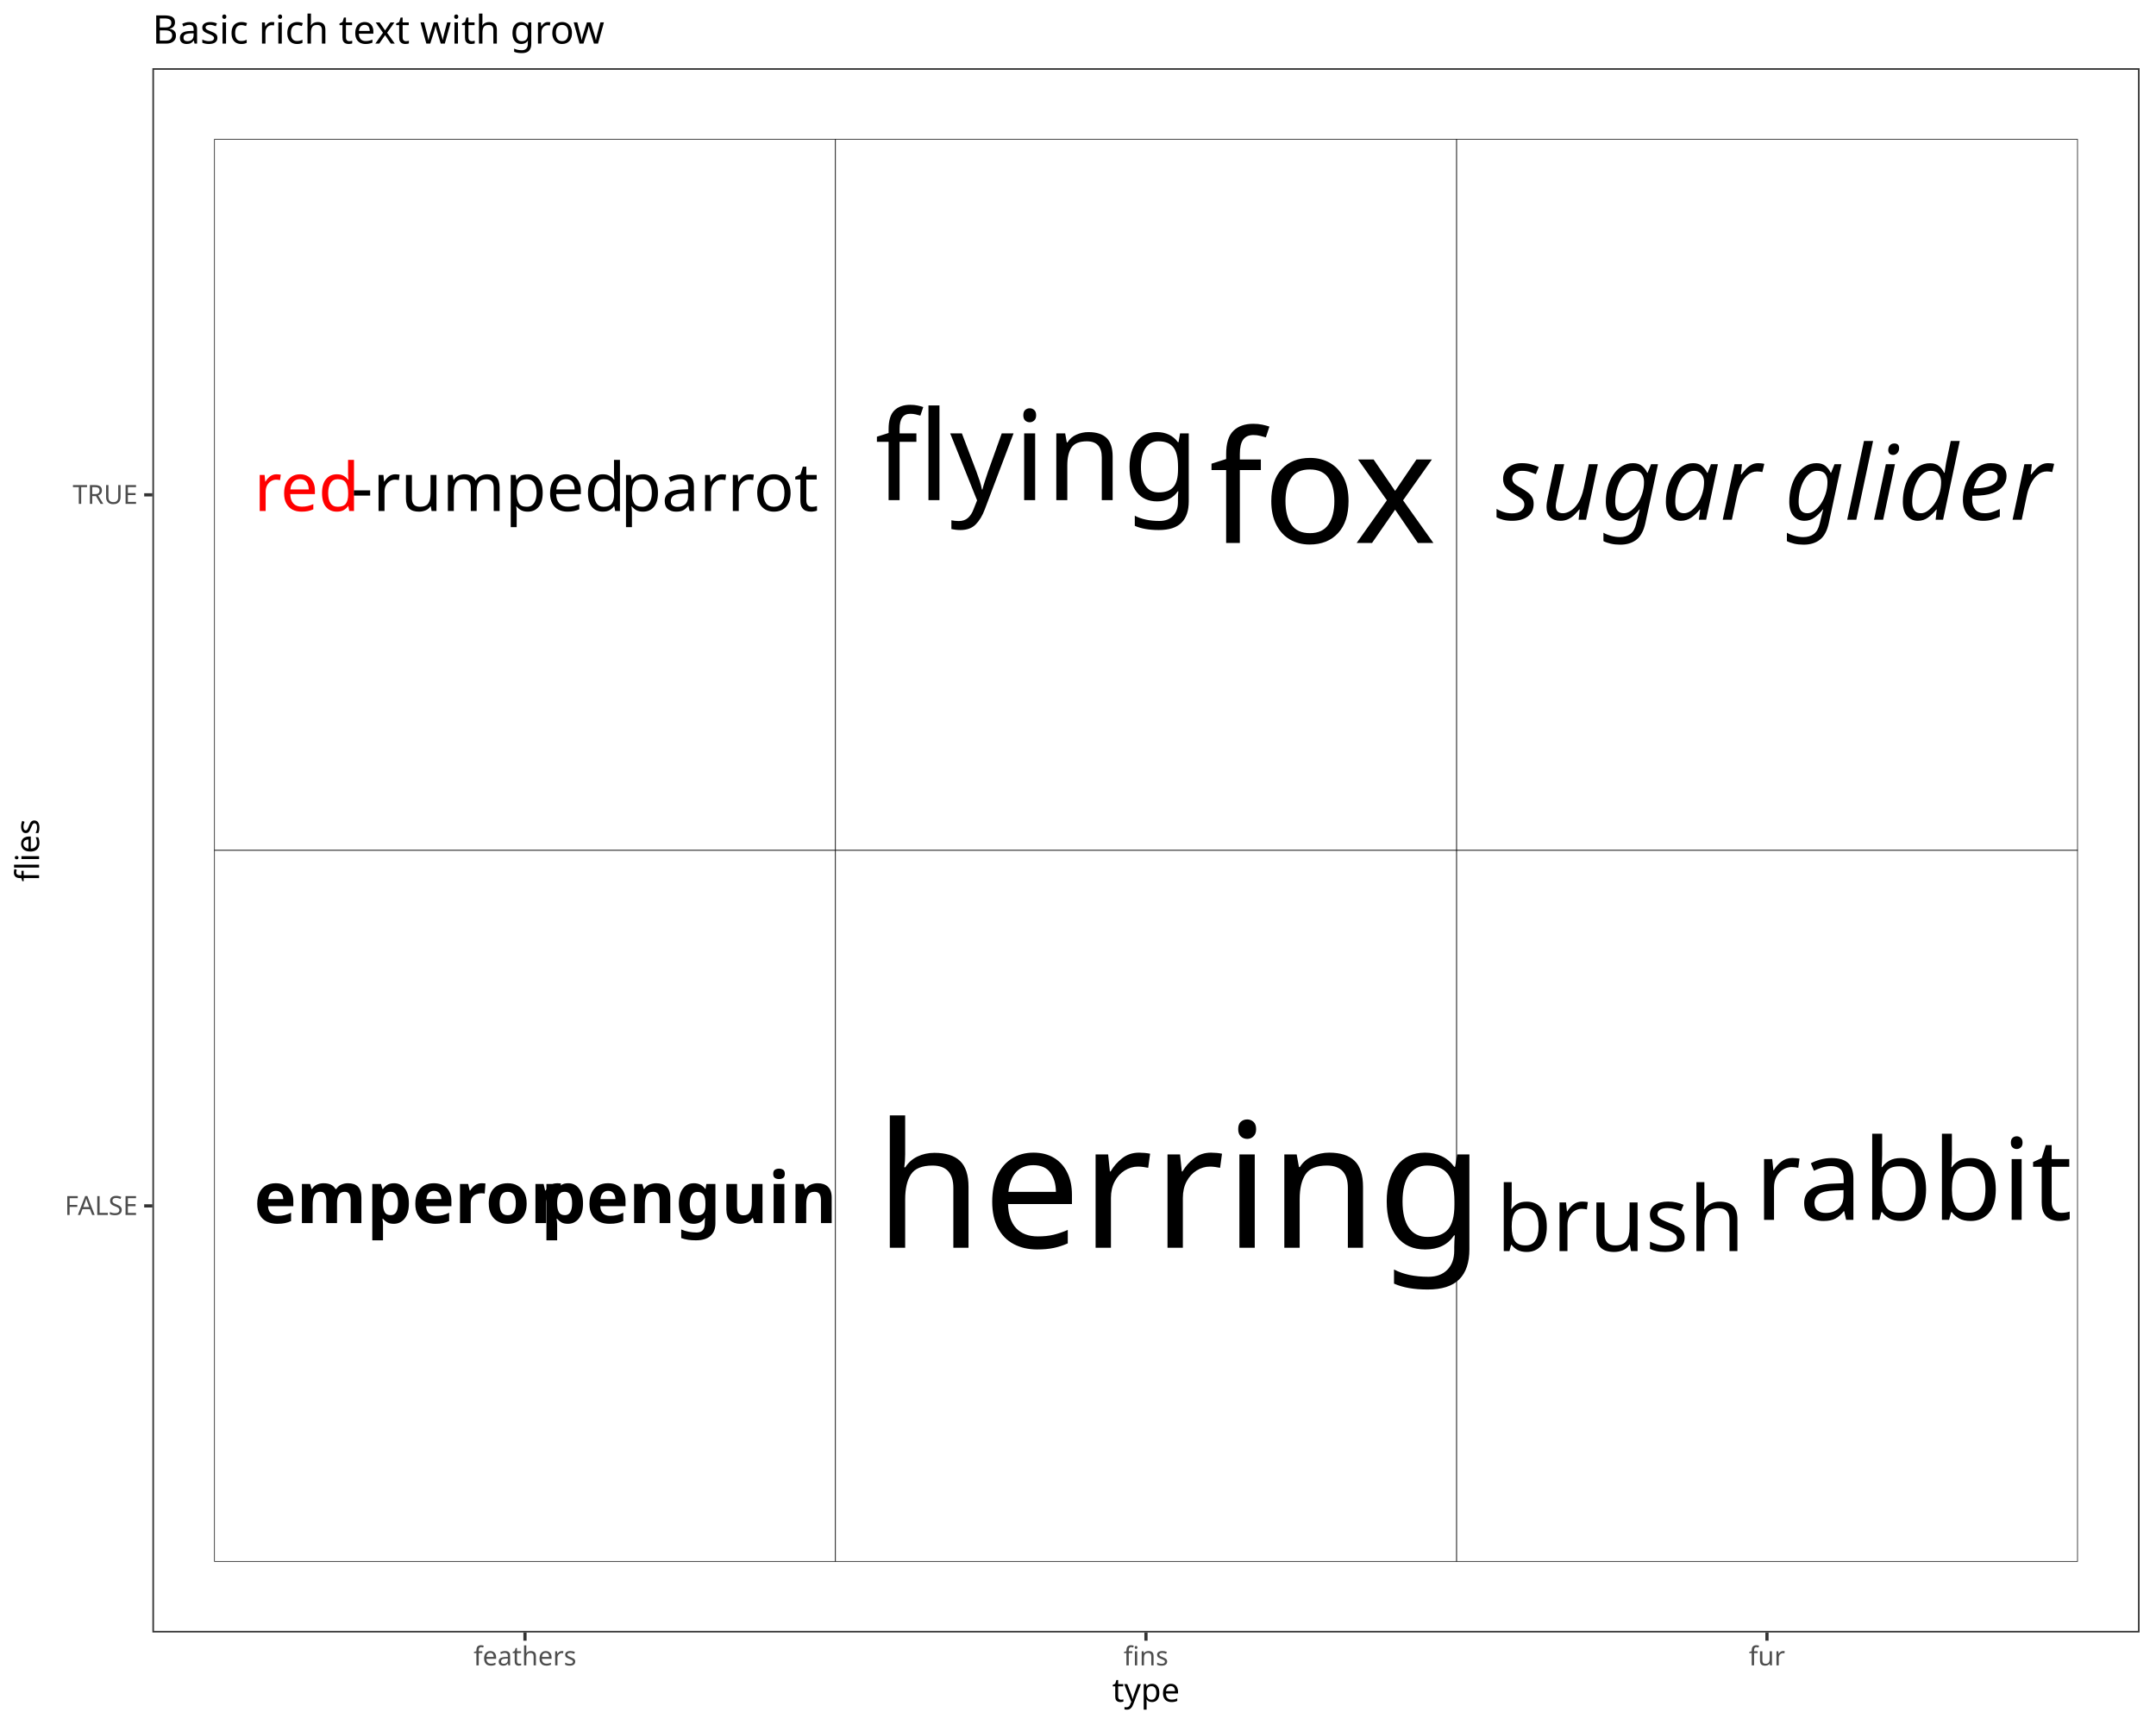
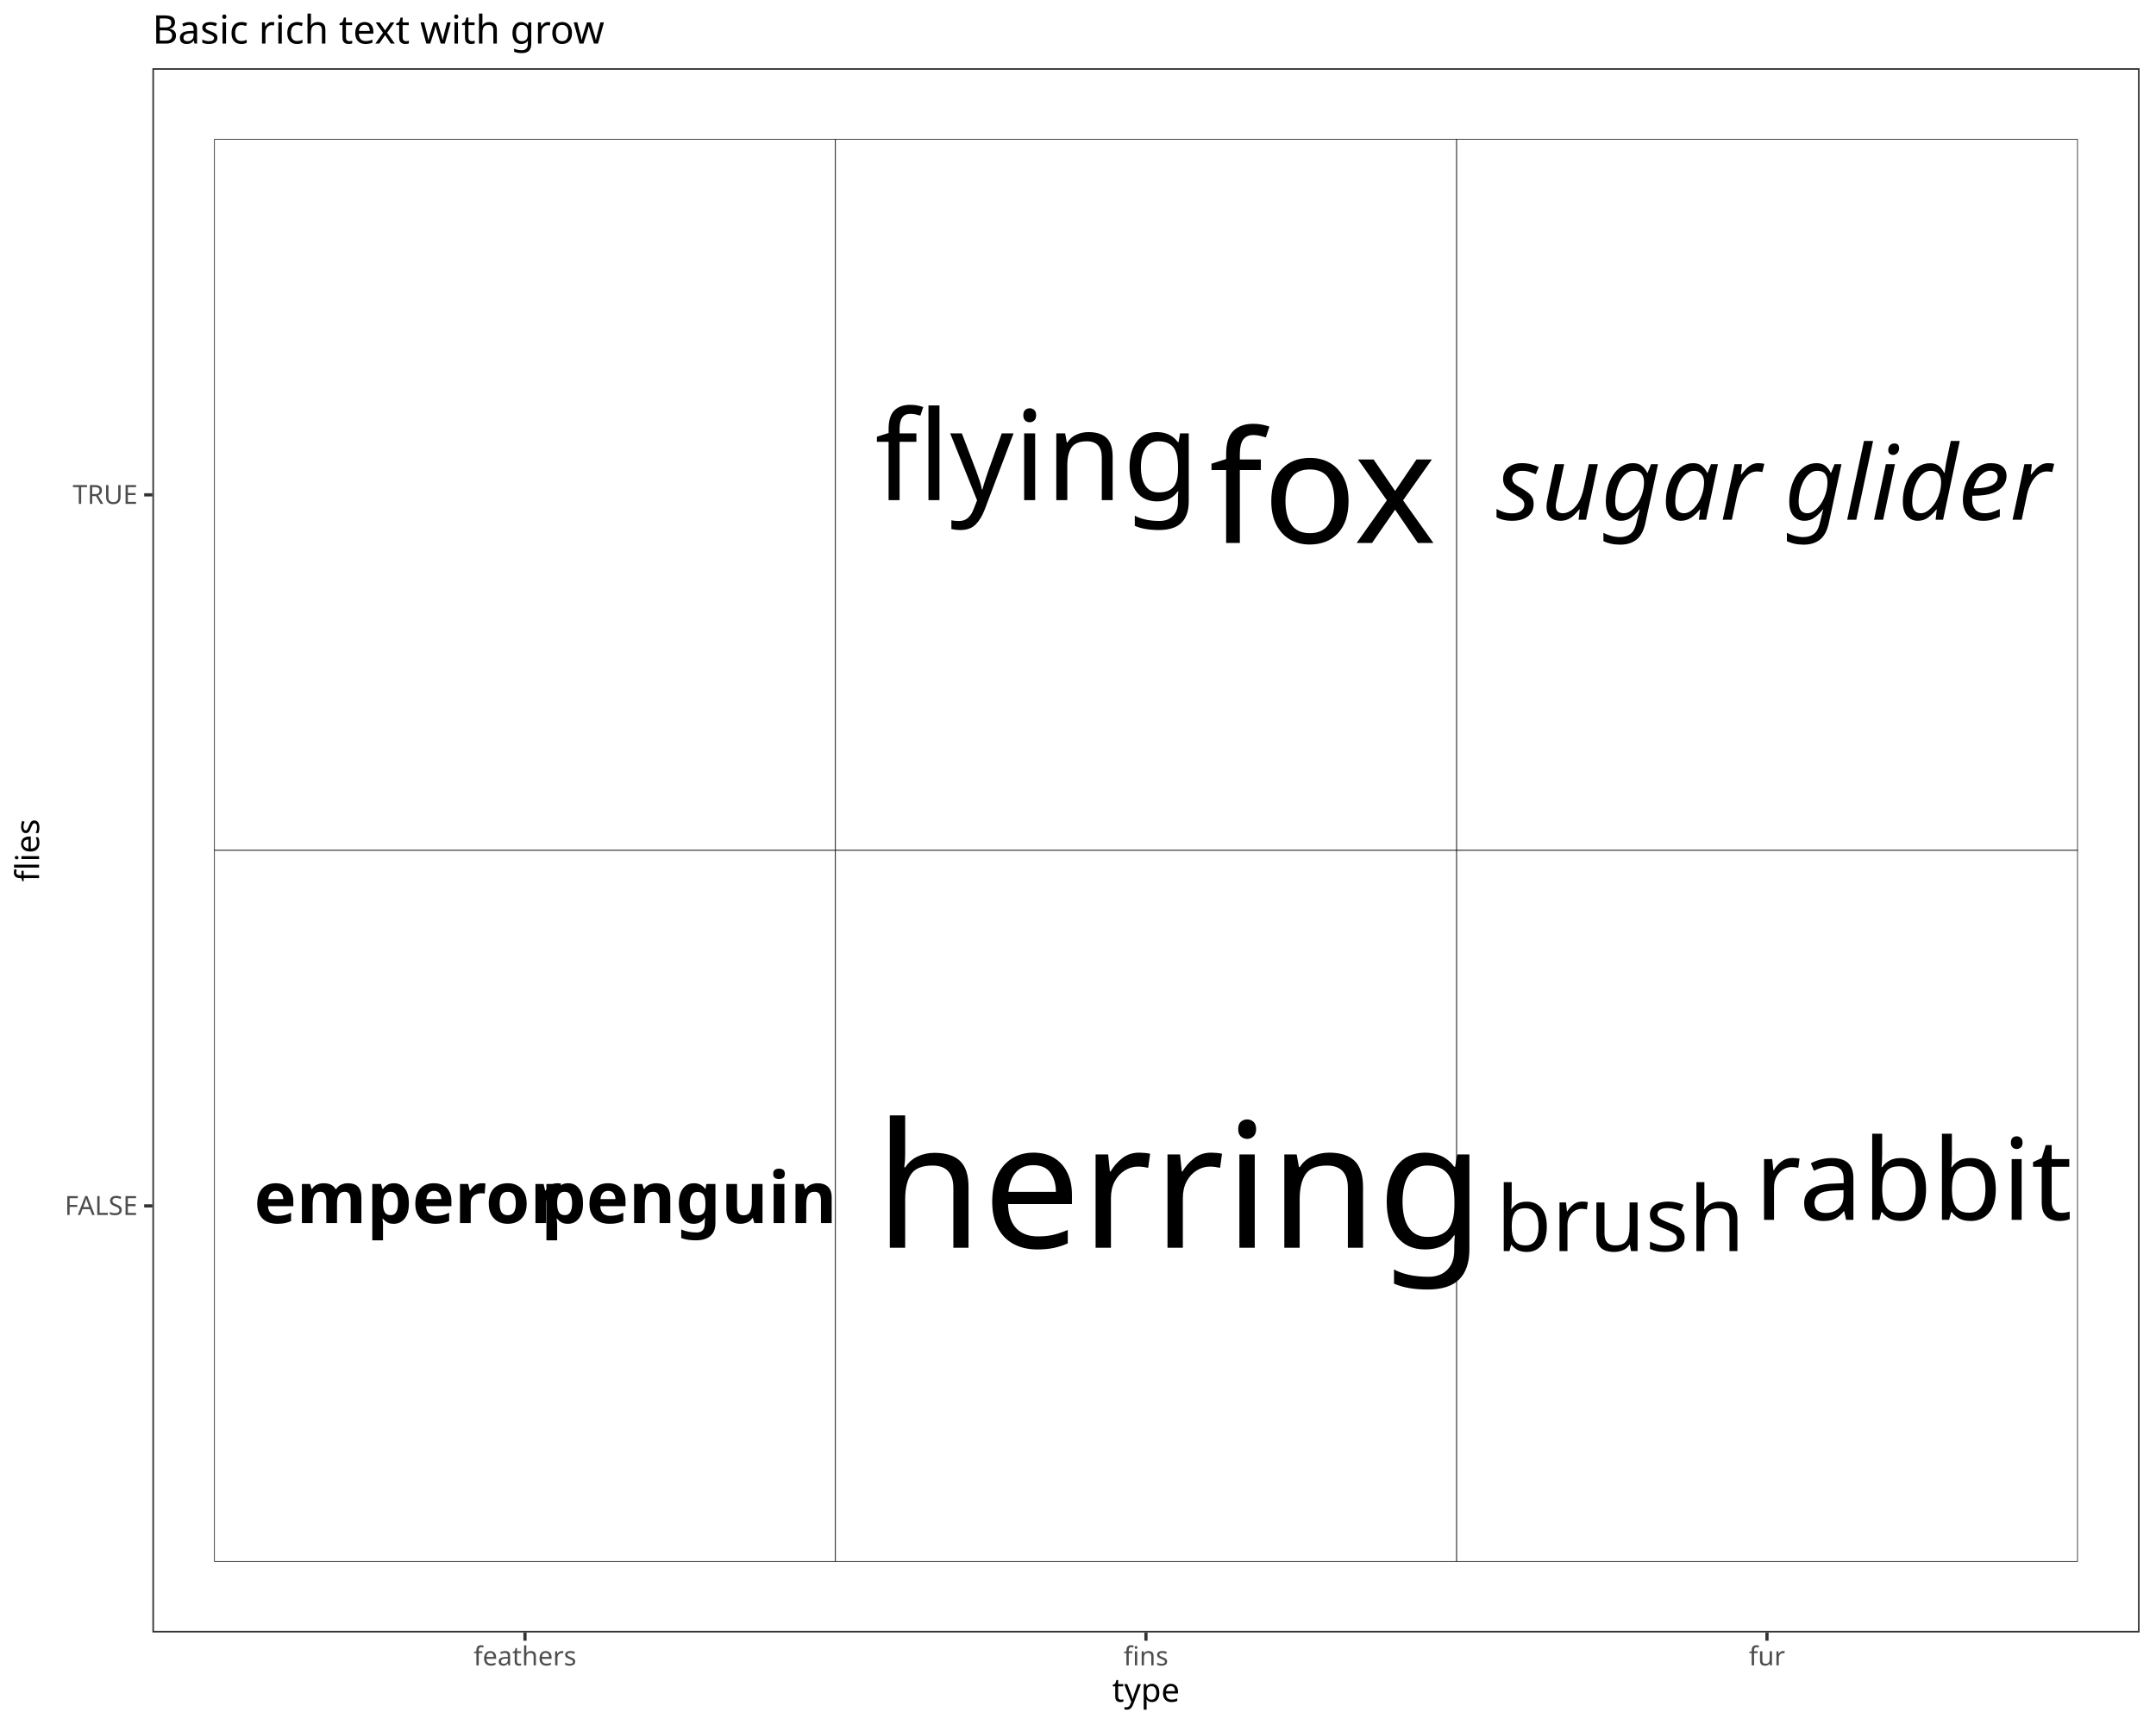
<svg xmlns="http://www.w3.org/2000/svg" class="svglite" data-engine-version="2.0" width="720.00pt" height="576.00pt" viewBox="0 0 720.00 576.00">
  <defs>
    <style type="text/css">
    .svglite line, .svglite polyline, .svglite polygon, .svglite path, .svglite rect, .svglite circle {
      fill: none;
      stroke: #000000;
      stroke-linecap: round;
      stroke-linejoin: round;
      stroke-miterlimit: 10.00;
    }
  </style>
  </defs>
  <rect width="100%" height="100%" style="stroke: none; fill: #FFFFFF;" />
  <defs>
    <clipPath id="cpMC4wMHw3MjAuMDB8MC4wMHw1NzYuMDA=">
      <rect x="0.00" y="0.00" width="720.00" height="576.00" />
    </clipPath>
  </defs>
  <g clip-path="url(#cpMC4wMHw3MjAuMDB8MC4wMHw1NzYuMDA=)">
    <rect x="0.00" y="0.00" width="720.00" height="576.00" style="stroke-width: 1.07; stroke: #FFFFFF; fill: #FFFFFF;" />
  </g>
  <defs>
    <clipPath id="cpNTAuODl8NzE0LjUyfDIyLjc4fDU0NS4xMQ==">
      <rect x="50.89" y="22.78" width="663.63" height="522.33" />
    </clipPath>
  </defs>
  <g clip-path="url(#cpNTAuODl8NzE0LjUyfDIyLjc4fDU0NS4xMQ==)">
    <rect x="50.89" y="22.78" width="663.63" height="522.33" style="stroke-width: 1.07; stroke: none; fill: #FFFFFF;" />
    <rect x="71.63" y="46.53" width="207.39" height="237.42" style="stroke-width: 0.21; stroke-linecap: square; stroke-linejoin: miter; fill: #FFFFFF;" />
    <rect x="71.63" y="283.95" width="207.39" height="237.42" style="stroke-width: 0.21; stroke-linecap: square; stroke-linejoin: miter; fill: #FFFFFF;" />
    <rect x="486.40" y="46.53" width="207.39" height="237.42" style="stroke-width: 0.21; stroke-linecap: square; stroke-linejoin: miter; fill: #FFFFFF;" />
    <rect x="486.40" y="283.95" width="207.39" height="237.42" style="stroke-width: 0.21; stroke-linecap: square; stroke-linejoin: miter; fill: #FFFFFF;" />
    <rect x="279.01" y="46.53" width="207.39" height="237.42" style="stroke-width: 0.21; stroke-linecap: square; stroke-linejoin: miter; fill: #FFFFFF;" />
    <rect x="279.01" y="283.95" width="207.39" height="237.42" style="stroke-width: 0.21; stroke-linecap: square; stroke-linejoin: miter; fill: #FFFFFF;" />
-     <text x="84.83" y="170.63" style="font-size: 22.45px; fill: #FF0000; font-family: sans;" textLength="32.46px" lengthAdjust="spacingAndGlyphs">red</text>
-     <text x="117.29" y="170.63" style="font-size: 22.45px; font-family: sans;" textLength="83.62px" lengthAdjust="spacingAndGlyphs">-rumped</text>
-     <text x="207.15" y="170.63" style="font-size: 22.45px; font-family: sans;" textLength="58.66px" lengthAdjust="spacingAndGlyphs">parrot</text>
    <text x="84.83" y="408.41" style="font-size: 23.93px; font-weight: bold; font-family: sans;" textLength="89.14px" lengthAdjust="spacingAndGlyphs">emperor</text>
    <text x="180.62" y="408.41" style="font-size: 23.93px; font-weight: bold; font-family: sans;" textLength="85.19px" lengthAdjust="spacingAndGlyphs">penguin</text>
    <text x="499.60" y="173.56" style="font-size: 34.63px; font-style: italic; font-family: sans;" textLength="86.65px" lengthAdjust="spacingAndGlyphs">sugar</text>
    <text x="595.88" y="173.56" style="font-size: 34.63px; font-style: italic; font-family: sans;" textLength="84.70px" lengthAdjust="spacingAndGlyphs">glider</text>
    <text x="499.60" y="417.75" style="font-size: 30.28px; font-family: sans;" textLength="75.77px" lengthAdjust="spacingAndGlyphs">brush</text>
    <text x="585.89" y="407.33" style="font-size: 37.86px; font-family: sans;" textLength="94.69px" lengthAdjust="spacingAndGlyphs">rabbit</text>
    <text x="292.22" y="167.00" style="font-size: 41.61px; font-family: sans;" textLength="97.13px" lengthAdjust="spacingAndGlyphs">flying</text>
    <text x="403.80" y="181.31" style="font-size: 52.01px; font-family: sans;" textLength="69.40px" lengthAdjust="spacingAndGlyphs">fox</text>
    <text x="292.22" y="416.63" style="font-size: 58.14px; font-family: sans;" textLength="180.98px" lengthAdjust="spacingAndGlyphs">herring</text>
    <rect x="50.89" y="22.78" width="663.63" height="522.33" style="stroke-width: 1.07; stroke: #333333;" />
  </g>
  <g clip-path="url(#cpMC4wMHw3MjAuMDB8MC4wMHw1NzYuMDA=)">
    <text x="45.96" y="405.69" text-anchor="end" style="font-size: 8.80px; fill: #4D4D4D; font-family: sans;" textLength="27.88px" lengthAdjust="spacingAndGlyphs">FALSE</text>
    <text x="45.96" y="168.26" text-anchor="end" style="font-size: 8.80px; fill: #4D4D4D; font-family: sans;" textLength="23.96px" lengthAdjust="spacingAndGlyphs">TRUE</text>
    <polyline points="48.15,402.66 50.89,402.66 " style="stroke-width: 1.07; stroke: #333333; stroke-linecap: butt;" />
    <polyline points="48.15,165.24 50.89,165.24 " style="stroke-width: 1.07; stroke: #333333; stroke-linecap: butt;" />
    <polyline points="175.32,547.85 175.32,545.11 " style="stroke-width: 1.07; stroke: #333333; stroke-linecap: butt;" />
    <polyline points="382.70,547.85 382.70,545.11 " style="stroke-width: 1.07; stroke: #333333; stroke-linecap: butt;" />
    <polyline points="590.09,547.85 590.09,545.11 " style="stroke-width: 1.07; stroke: #333333; stroke-linecap: butt;" />
    <text x="175.32" y="556.10" text-anchor="middle" style="font-size: 8.80px; fill: #4D4D4D; font-family: sans;" textLength="31.80px" lengthAdjust="spacingAndGlyphs">feathers</text>
    <text x="382.70" y="556.10" text-anchor="middle" style="font-size: 8.80px; fill: #4D4D4D; font-family: sans;" textLength="13.70px" lengthAdjust="spacingAndGlyphs">fins</text>
    <text x="590.09" y="556.10" text-anchor="middle" style="font-size: 8.80px; fill: #4D4D4D; font-family: sans;" textLength="10.27px" lengthAdjust="spacingAndGlyphs">fur</text>
    <text x="382.70" y="568.24" text-anchor="middle" style="font-size: 11.00px; font-family: sans;" textLength="20.80px" lengthAdjust="spacingAndGlyphs">type</text>
    <text transform="translate(13.05,283.95) rotate(-90)" text-anchor="middle" style="font-size: 11.00px; font-family: sans;" textLength="19.56px" lengthAdjust="spacingAndGlyphs">flies</text>
    <text x="50.89" y="14.56" style="font-size: 13.20px; font-family: sans;" textLength="141.60px" lengthAdjust="spacingAndGlyphs">Basic rich text with grow</text>
  </g>
</svg>
